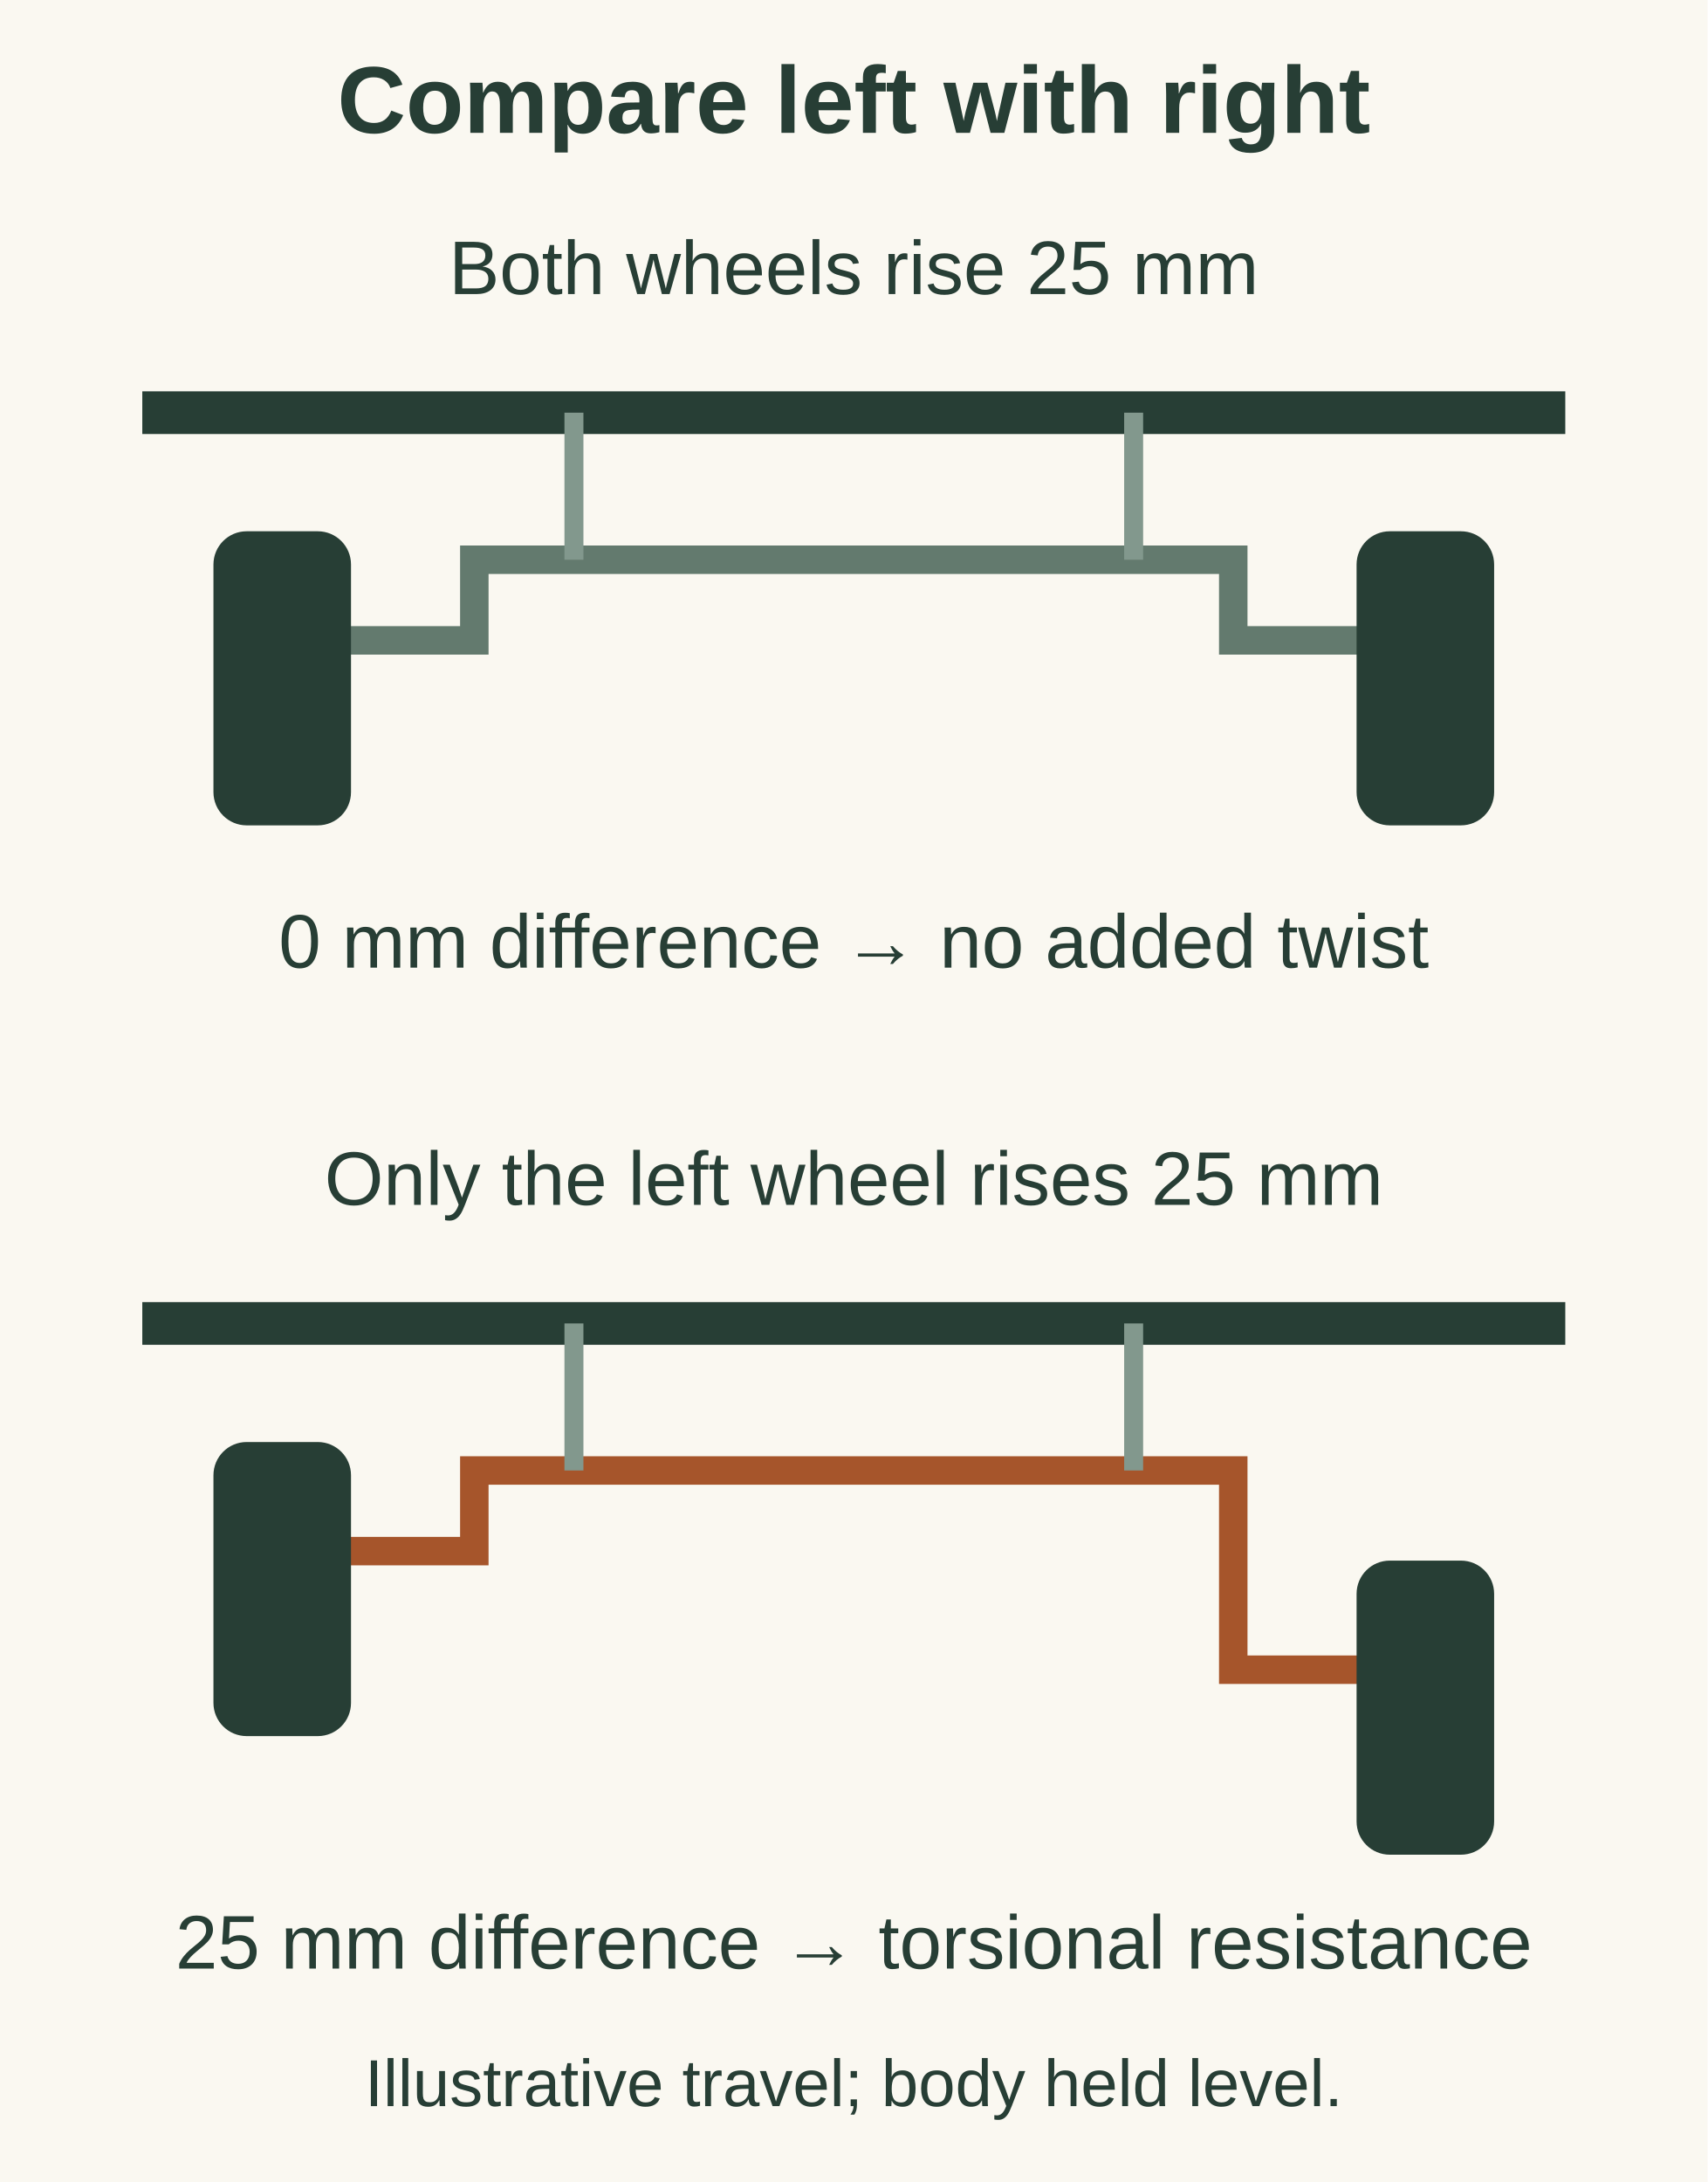
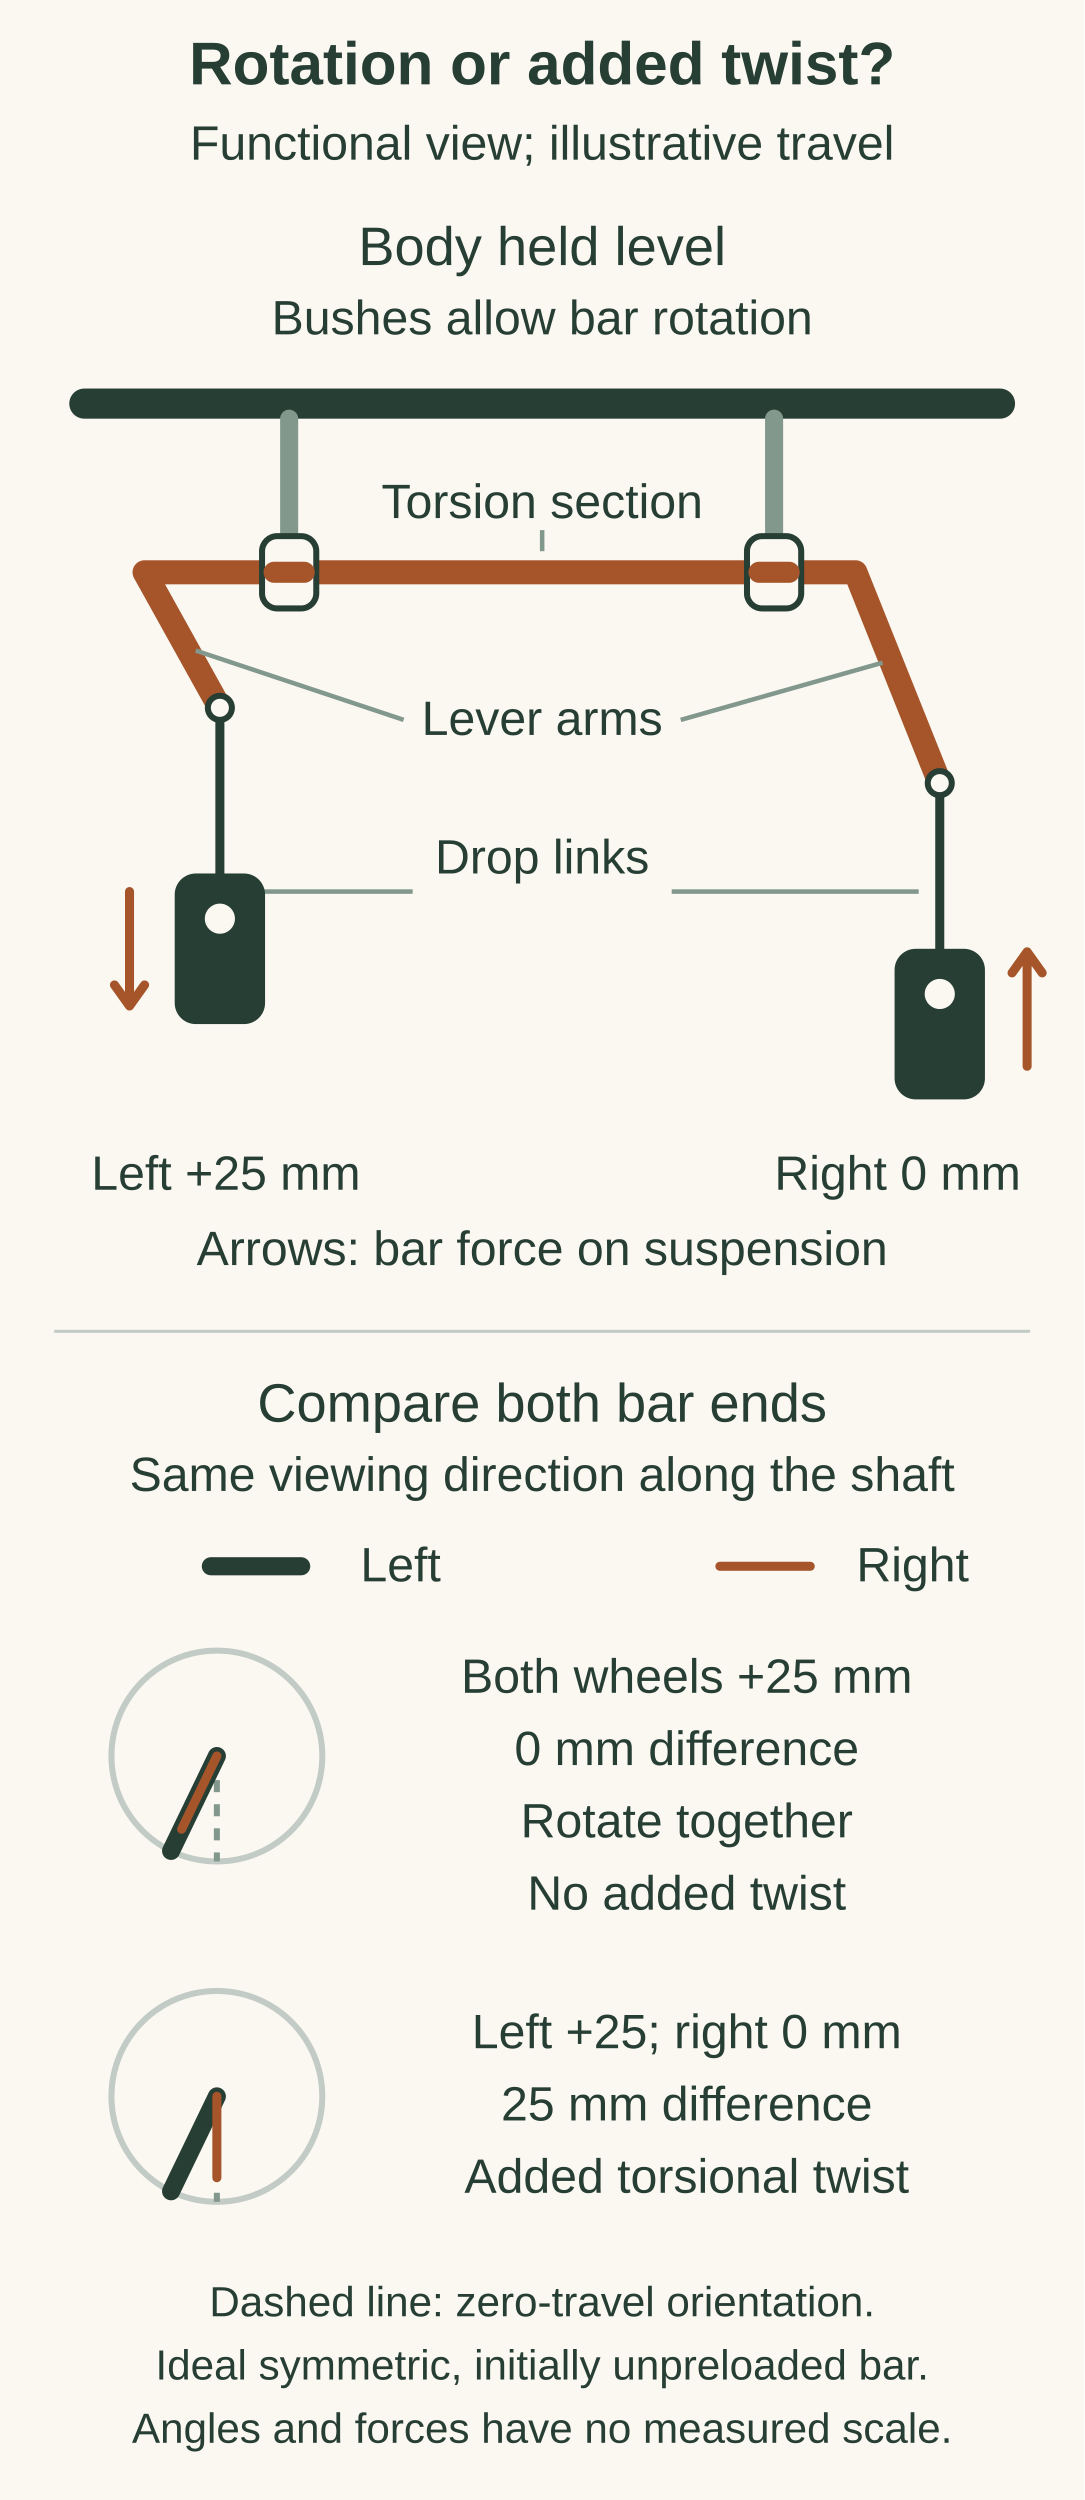
- <svg xmlns="http://www.w3.org/2000/svg" width="360" height="460" viewBox="0 0 360 460" role="img" aria-labelledby="title desc">
-   <rect width="360" height="460" fill="#faf8f1" />
+ <svg xmlns="http://www.w3.org/2000/svg" width="360" height="830" viewBox="0 0 360 830" role="img" aria-labelledby="title desc">
+   <rect width="360" height="830" fill="#faf8f1" />
  <g font-family="Arial,sans-serif" font-size="16" fill="#273e35" text-anchor="middle">
-     <text x="180" y="28" font-size="20" font-weight="bold">Compare left with right</text>
-     <text x="180" y="62">Both wheels rise 25 mm</text>
-     <path d="M30 87H330" stroke="#273e35" stroke-width="9" />
-     <path d="M65 135H100V118H260V135H295" stroke="#637a6e" stroke-width="6" fill="none" />
+     <text x="180" y="28" font-size="20" font-weight="bold">Rotation or added twist?</text>
+     <text x="180" y="53">Functional view; illustrative travel</text>
+     <text x="180" y="88" font-size="18">Body held level</text>
+     <text x="180" y="111">Bushes allow bar rotation</text>
+     <g fill="none" stroke-linecap="round" stroke-linejoin="round">
+       <path d="M28 134H332" stroke="#273e35" stroke-width="10" />
+       <path d="M96 139V178M257 139V178" stroke="#82988d" stroke-width="6" />
+       <path d="M48 190H284M48 190L73 235M284 190L312 260" stroke="#a6552b" stroke-width="8" />
+       <path d="M73 235V305M312 260V330" stroke="#273e35" stroke-width="3" />
+     </g>
+     <g fill="#faf8f1" stroke="#273e35" stroke-width="2">
+       <rect x="87" y="178" width="18" height="24" rx="5" />
+       <rect x="248" y="178" width="18" height="24" rx="5" />
+       <circle cx="73" cy="235" r="4" />
+       <circle cx="312" cy="260" r="4" />
+     </g>
+     <path d="M91 190H101M252 190H262" stroke="#a6552b" stroke-width="7" stroke-linecap="round" />
+     <text x="180" y="172">Torsion section</text>
+     <path d="M180 176V183" stroke="#82988d" stroke-width="1.5" />
+     <text x="180" y="244">Lever arms</text>
+     <path d="M134 239L65 216M226 239L293 220" stroke="#82988d" stroke-width="1.5" fill="none" />
+     <text x="180" y="290">Drop links</text>
+     <path d="M137 296H80M223 296H305" stroke="#82988d" stroke-width="1.5" />
    <g fill="#273e35">
-       <rect x="45" y="112" width="29" height="62" rx="7" />
-       <rect x="286" y="112" width="29" height="62" rx="7" />
+       <rect x="58" y="290" width="30" height="50" rx="7" />
+       <rect x="297" y="315" width="30" height="50" rx="7" />
    </g>
-     <path d="M121 87V118M239 87V118" stroke="#82988d" stroke-width="4" />
-     <text x="180" y="204">0 mm difference → no added twist</text>
-     <text x="180" y="254">Only the left wheel rises 25 mm</text>
-     <path d="M30 279H330" stroke="#273e35" stroke-width="9" />
-     <path d="M65 327H100V310H260V352H295" stroke="#a6552b" stroke-width="6" fill="none" />
-     <g fill="#273e35">
-       <rect x="45" y="304" width="29" height="62" rx="7" />
-       <rect x="286" y="329" width="29" height="62" rx="7" />
+     <g fill="#faf8f1">
+       <circle cx="73" cy="305" r="5" />
+       <circle cx="312" cy="330" r="5" />
    </g>
-     <path d="M121 279V310M239 279V310" stroke="#82988d" stroke-width="4" />
-     <text x="180" y="415">25 mm difference → torsional resistance</text>
-     <text x="180" y="444" font-size="14">Illustrative travel; body held level.</text>
+     <path d="M43 296V334M38 327L43 334L48 327M341 354V316M336 323L341 316L346 323" fill="none" stroke="#a6552b" stroke-width="3" stroke-linejoin="round" stroke-linecap="round" />
+     <text x="75" y="395">Left +25 mm</text>
+     <text x="298" y="395">Right 0 mm</text>
+     <text x="180" y="420">Arrows: bar force on suspension</text>
+     <path d="M18 442H342" stroke="#c2cbc5" />
+     <text x="180" y="472" font-size="18">Compare both bar ends</text>
+     <text x="180" y="495">Same viewing direction along the shaft</text>
+     <g stroke-linecap="round">
+       <path d="M70 520H100" stroke="#273e35" stroke-width="6" />
+       <path d="M239 520H269" stroke="#a6552b" stroke-width="3" />
+     </g>
+     <text x="133" y="525">Left</text>
+     <text x="303" y="525">Right</text>
+     <circle cx="72" cy="583" r="35" fill="none" stroke="#c2cbc5" stroke-width="2" />
+     <path d="M72 583V618" stroke="#82988d" stroke-width="2" stroke-dasharray="4 4" />
+     <path d="M72 583L56.8 614.5" stroke="#273e35" stroke-width="6" stroke-linecap="round" />
+     <path d="M72 583L60.3 607.3" stroke="#a6552b" stroke-width="3" stroke-linecap="round" />
+     <text x="228" y="562">Both wheels +25 mm</text>
+     <text x="228" y="586">0 mm difference</text>
+     <text x="228" y="610">Rotate together</text>
+     <text x="228" y="634">No added twist</text>
+     <circle cx="72" cy="696" r="35" fill="none" stroke="#c2cbc5" stroke-width="2" />
+     <path d="M72 696V731" stroke="#82988d" stroke-width="2" stroke-dasharray="4 4" />
+     <path d="M72 696L56.8 727.5" stroke="#273e35" stroke-width="6" stroke-linecap="round" />
+     <path d="M72 696V723" stroke="#a6552b" stroke-width="3" stroke-linecap="round" />
+     <text x="228" y="680">Left +25; right 0 mm</text>
+     <text x="228" y="704">25 mm difference</text>
+     <text x="228" y="728">Added torsional twist</text>
+     <text x="180" y="769" font-size="14">Dashed line: zero-travel orientation.</text>
+     <text x="180" y="790" font-size="14">Ideal symmetric, initially unpreloaded bar.</text>
+     <text x="180" y="811" font-size="14">Angles and forces have no measured scale.</text>
  </g>
</svg>
